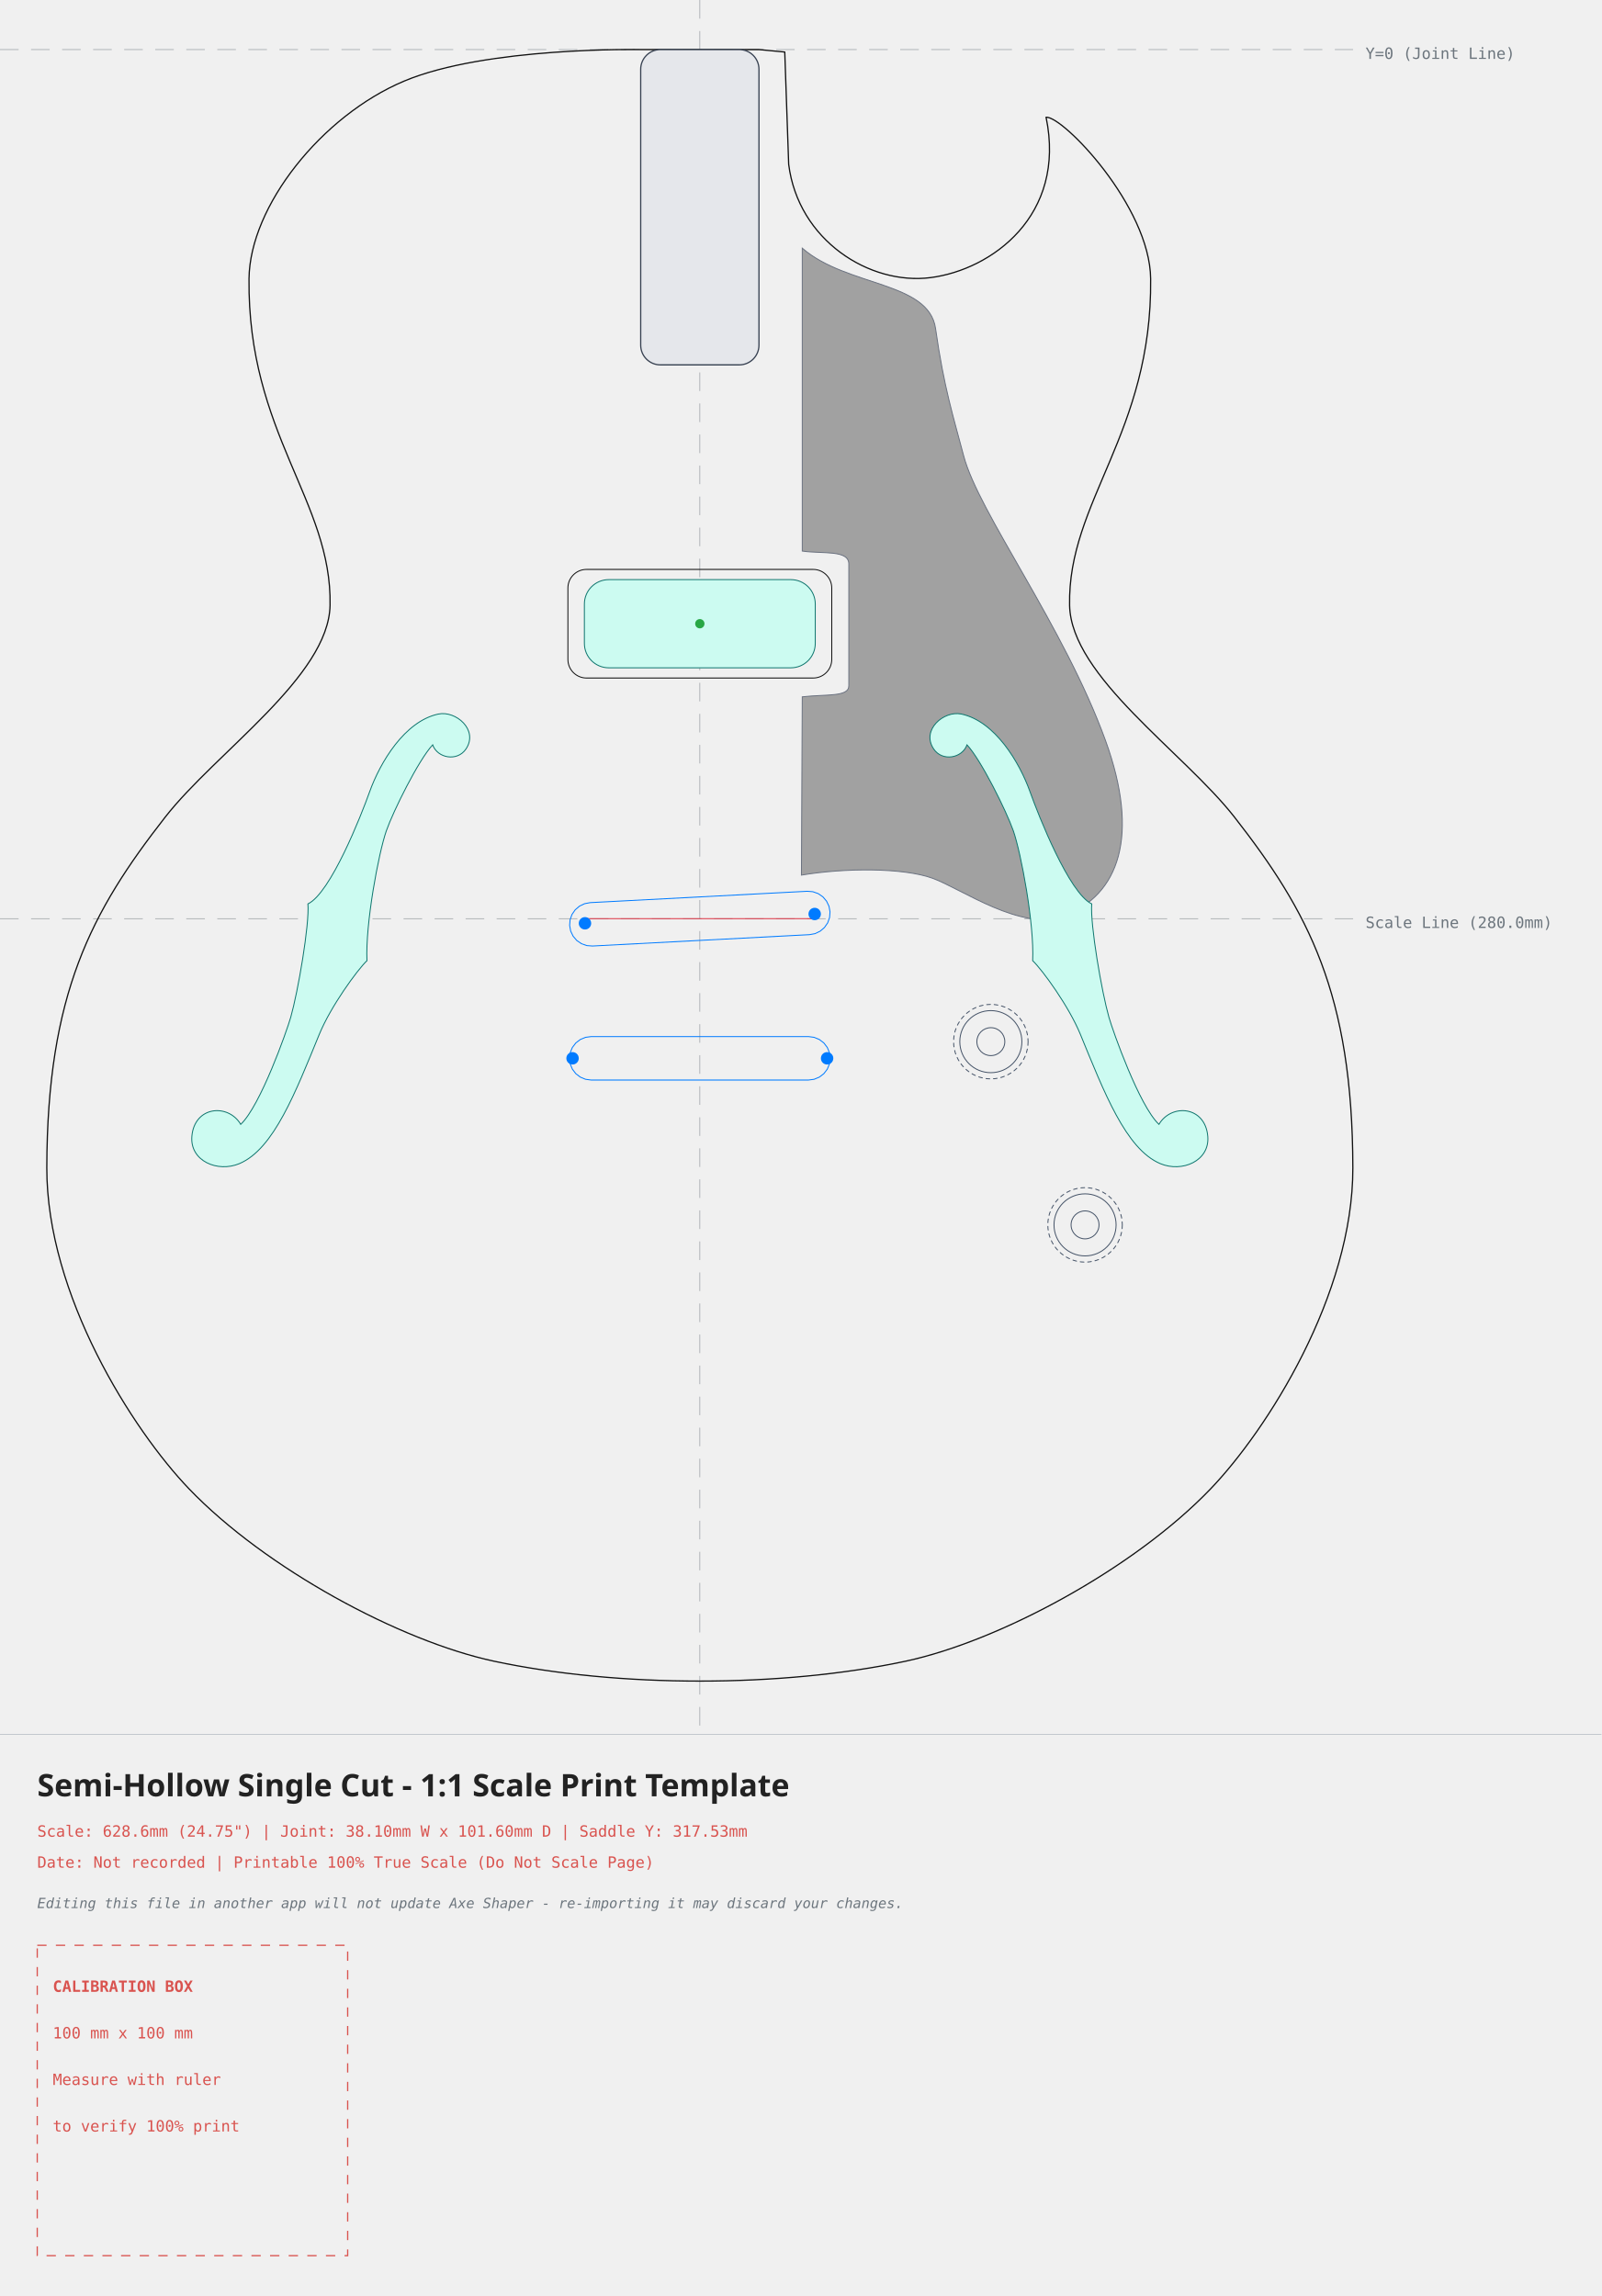
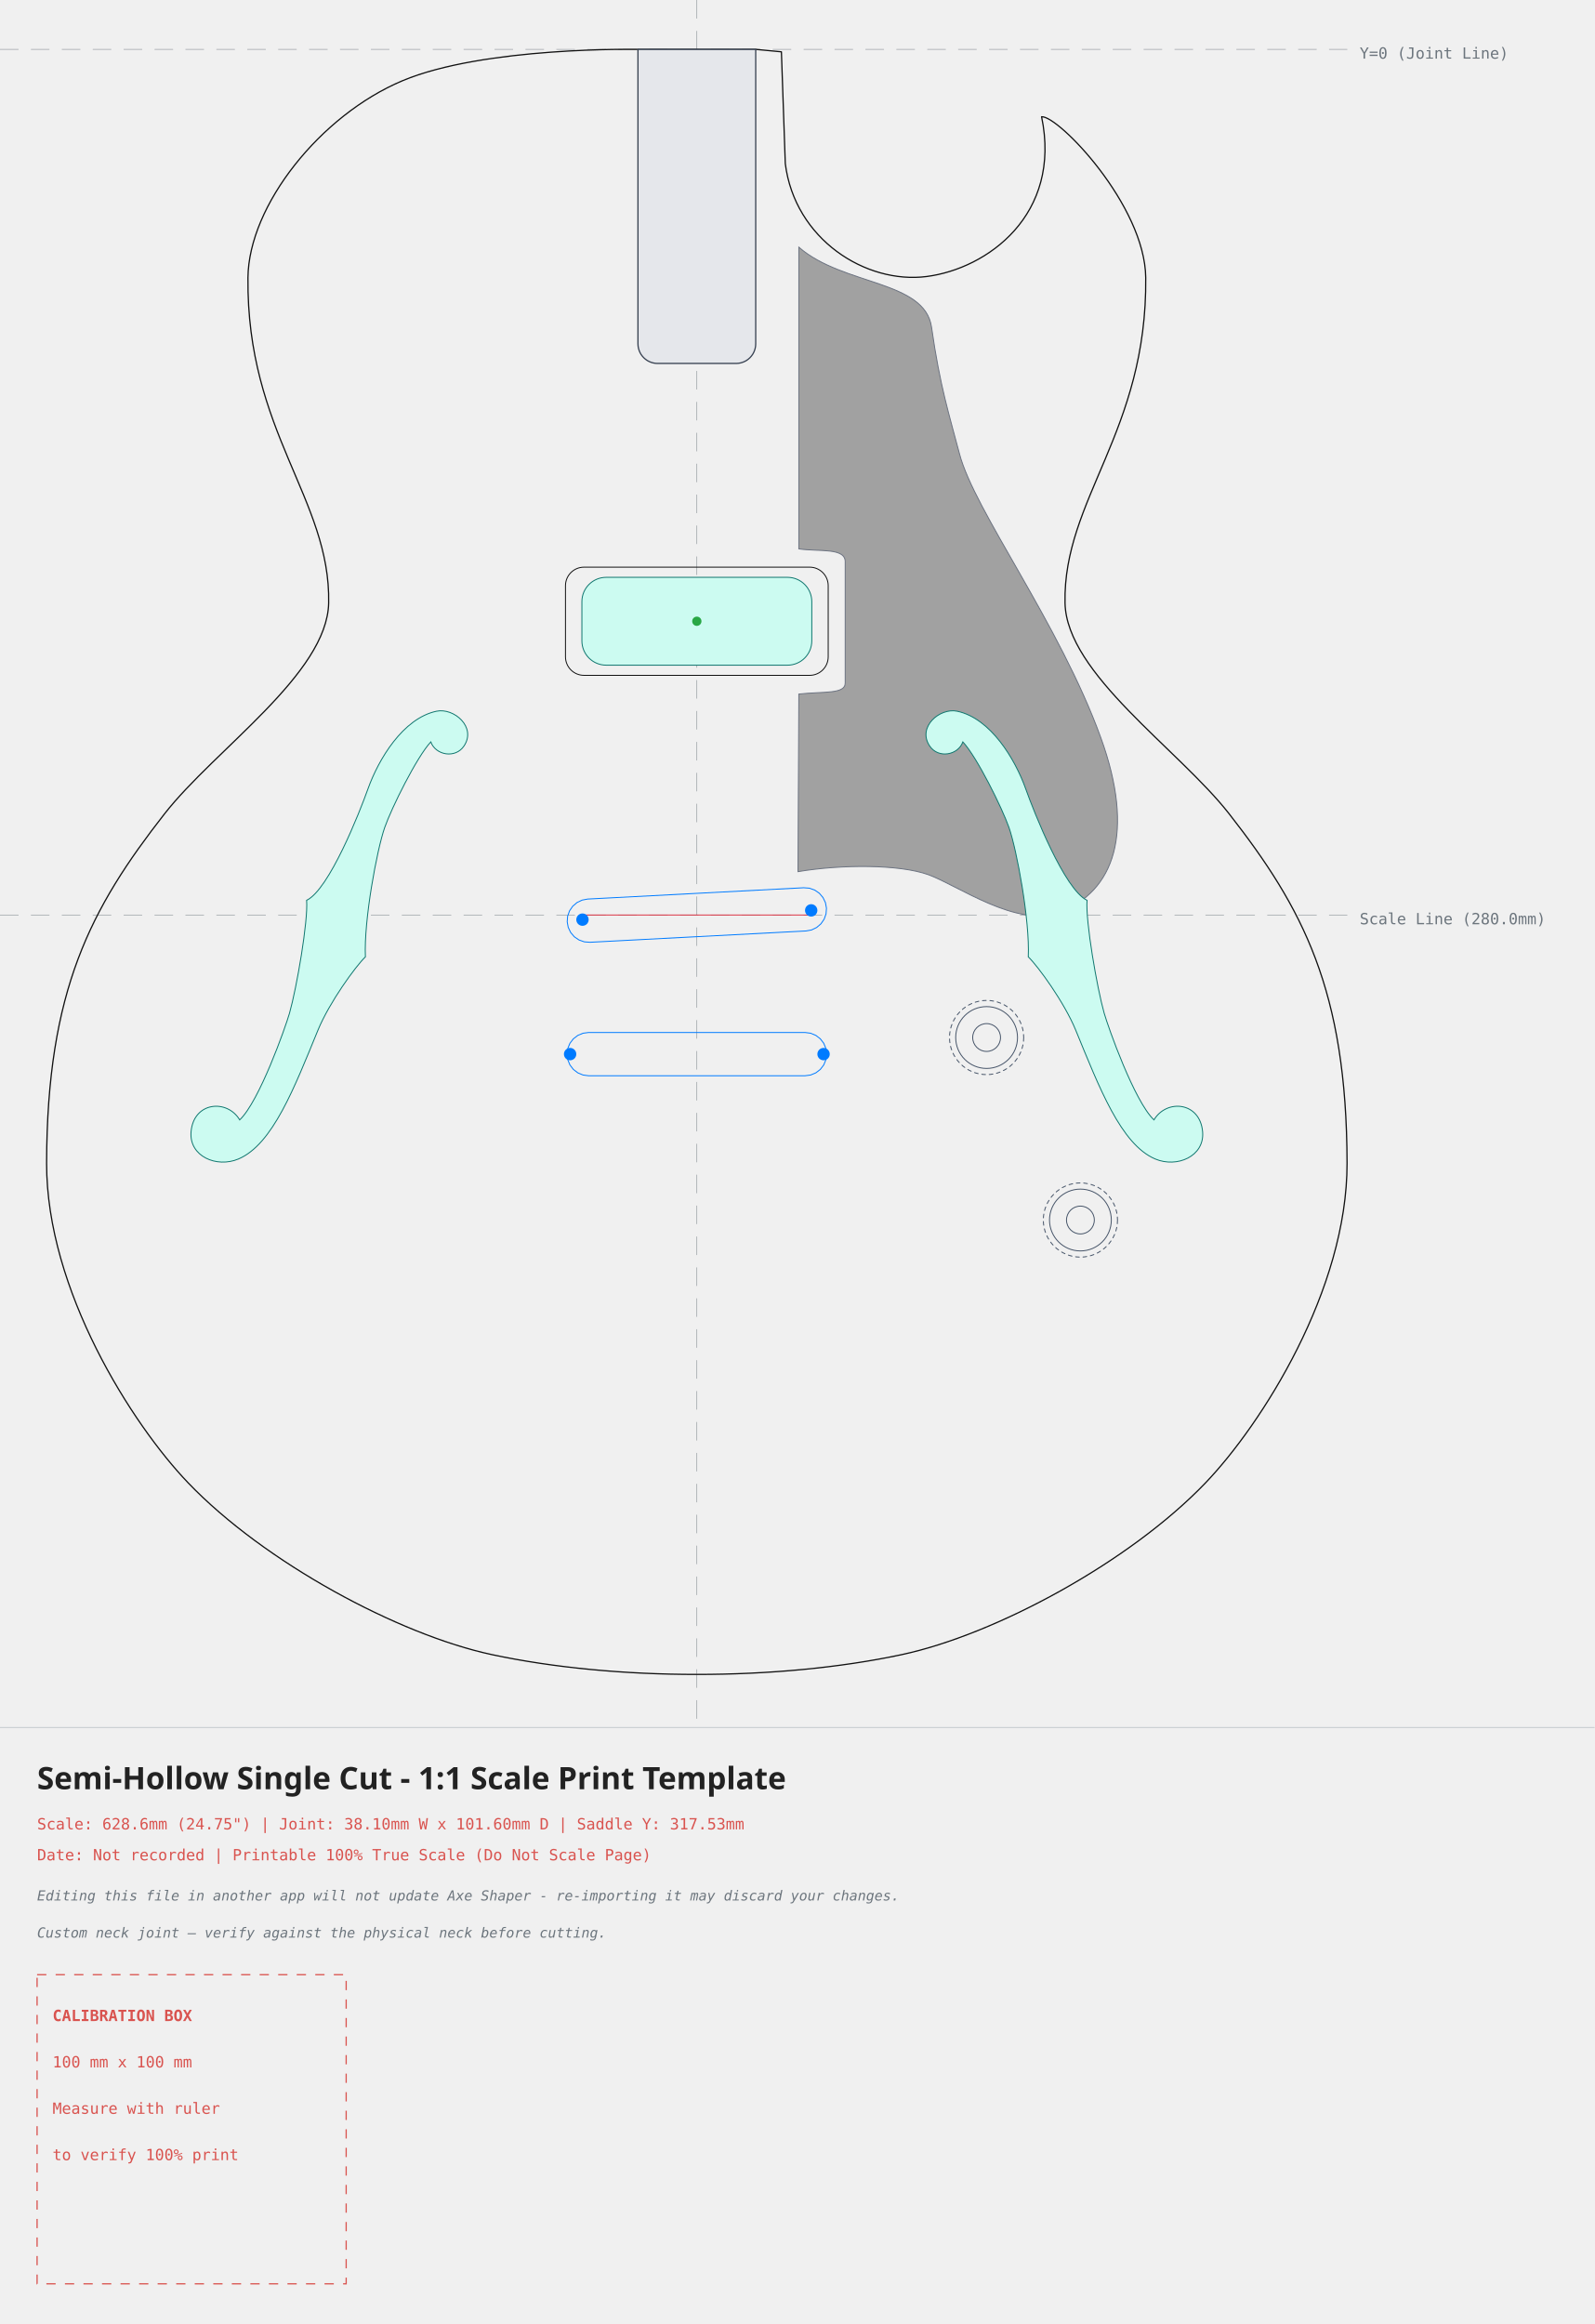
- <svg xmlns="http://www.w3.org/2000/svg" width="515.91mm" height="739.80mm" viewBox="-225.45 -15.97 515.91 739.80">
+ <svg xmlns="http://www.w3.org/2000/svg" width="515.91mm" height="751.80mm" viewBox="-225.45 -15.97 515.91 751.80">
  <style>
.outline{fill:none;stroke:#111;stroke-width:0.40;stroke-linecap:round;stroke-linejoin:round}
.edge-inset{fill:none;stroke:#555;stroke-width:0.30;stroke-dasharray:3 2}
.neck-pocket{fill:#e5e7eb;stroke:#374151;stroke-width:0.40}
.pickup-rout{fill:#ccfbf1;stroke:#0f766e;stroke-width:0.30}
.pickup-cover{fill:none;stroke:#111;stroke-width:0.30}
.control-outline{fill:none;stroke:#475569;stroke-width:0.30}
.control-body{fill:none;stroke:#475569;stroke-width:0.30;stroke-dasharray:1.20 1.20;stroke-linecap:round}
.control-slot{fill:none;stroke:#475569;stroke-width:0.6;stroke-linecap:round}
.control-lever{fill:none;stroke:#475569;stroke-width:0.8;stroke-linecap:round}
.control-cap{fill:none;stroke:#475569;stroke-width:0.30}
.bridge-rout{fill:none;stroke:#007bff;stroke-width:0.30}
.back-route{fill:#f3e8ff;stroke:#7e22ce;stroke-width:0.30;stroke-dasharray:3.00 2.00}
.front-route{fill:#ccfbf1;stroke:#0f766e;stroke-width:0.30}
.pickguard{fill:#fff;fill-opacity:0.35;stroke:#6b7280;stroke-width:0.30}
.center-axis{fill:none;stroke:#6c757d;stroke-width:0.20;stroke-dasharray:6 4;opacity:0.7}
.bridge-reference{fill:none;stroke:#dc3545;stroke-width:0.30}
.mounting-hole{fill:#007bff;stroke:none}
.calibration-box{fill:none;stroke:#d9534f;stroke-width:0.40;stroke-dasharray:3 3}
.band-rule{fill:none;stroke:#adb5bd;stroke-width:0.20}
.text-label{font-family:monospace,sans-serif;font-size:5px;fill:#d9534f}
.disclaimer-label{font-family:monospace,sans-serif;font-size:4.5px;font-style:italic;fill:#6c757d}
.axis-label{font-family:monospace,sans-serif;font-size:5px;fill:#6c757d}
.title-label{font-family:sans-serif;font-size:10px;font-weight:bold;fill:#222}
</style>
  <g id="guides">
    <line class="center-axis" x1="0" y1="-15.97" x2="0" y2="542.83" />
    <line class="center-axis" x1="-225.45" y1="0" x2="210.45" y2="0" />
    <text class="axis-label" x="214.45" y="3">Y=0 (Joint Line)</text>
    <line class="center-axis" x1="-225.45" y1="280.03" x2="210.45" y2="280.03" stroke="#007bff" />
    <text class="axis-label" x="214.45" y="283.03" fill="#007bff">Scale Line (280.0mm)</text>
  </g>
  <g id="body">
    <path class="outline" d="M -19.05 0.00 C -19.05 0.00, -68.80 -0.97, -95.29 10.17 C -121.77 21.31, -144.99 50.45, -145.23 73.85 C -145.74 123.70, -118.44 145.52, -119.12 179.09 C -119.59 202.04, -155.80 226.29, -172.22 247.30 C -195.99 277.73, -210.27 304.26, -210.37 360.32 C -210.45 401.34, -182.67 444.84, -164.57 463.73 C -139.93 489.44, -96.53 512.83, -66.26 519.30 C -26.29 527.83, 26.29 527.83, 66.26 519.30 C 96.53 512.83, 139.93 489.44, 164.57 463.73 C 182.67 444.84, 210.45 401.34, 210.37 360.32 C 210.27 304.26, 195.99 277.73, 172.22 247.30 C 155.80 226.29, 119.59 202.04, 119.12 179.09 C 118.44 145.52, 145.74 123.70, 145.23 73.85 C 144.99 50.45, 116.93 21.38, 111.54 21.80 C 118.13 53.50, 93.98 70.96, 74.34 73.48 C 54.70 76.00, 31.70 61.48, 28.62 36.97 C 28.62 36.97, 27.36 0.79, 27.36 0.79 C 27.36 0.79, 19.05 0.00, 19.05 0.00 C 19.05 0.00, -19.05 0.00, -19.05 0.00 Z" />
  </g>
  <g id="pickguards">
    <path class="pickguard" style="fill:#111111" d="M 117.31 279.17 C 103.61 284.36, 84.37 270.41, 74.93 267.00 C 65.50 263.59, 46.67 263.66, 32.73 266.00 C 32.73 266.00, 33.00 208.55, 33.00 208.55 C 40.96 207.67, 48.00 208.65, 48.00 205.00 C 48.00 205.00, 48.00 166.00, 48.00 166.00 C 48.28 161.03, 39.53 162.58, 33.00 161.59 C 33.00 161.59, 33.00 64.00, 33.00 64.00 C 47.41 76.51, 73.76 74.61, 75.94 89.90 C 78.68 109.16, 81.72 118.43, 84.99 130.89 C 89.81 149.28, 117.30 185.70, 130.70 222.67 C 141.84 253.41, 134.99 272.47, 117.31 279.17 Z" />
  </g>
  <g id="front-routes">
    <path class="front-route" d="M -148.32 358.96 C -155.33 361.92, -164.30 358.13, -163.64 350.18 C -162.82 340.39, -151.94 339.50, -147.90 346.31 C -141.56 340.34, -133.07 316.27, -131.79 311.80 C -129.47 303.65, -125.71 281.91, -126.25 275.28 C -118.97 271.81, -109.12 246.85, -106.39 239.19 C -102.99 229.68, -95.11 216.44, -84.26 214.11 C -78.62 212.90, -71.20 219.23, -75.34 225.37 C -78.12 229.50, -84.52 228.36, -86.07 224.03 C -90.63 228.93, -98.78 245.41, -100.99 251.73 C -103.51 258.96, -107.77 281.79, -107.23 293.57 C -110.39 296.60, -118.88 308.27, -122.58 317.28 C -130.19 335.79, -137.20 354.26, -148.32 358.96 Z" />
    <path class="front-route" d="M 122.58 317.28 C 118.88 308.27, 110.39 296.60, 107.23 293.57 C 107.77 281.79, 103.51 258.96, 100.99 251.73 C 98.78 245.41, 90.63 228.93, 86.07 224.03 C 84.52 228.36, 78.12 229.50, 75.34 225.37 C 71.20 219.23, 78.62 212.90, 84.26 214.11 C 95.11 216.44, 102.99 229.68, 106.39 239.19 C 109.12 246.85, 118.97 271.81, 126.25 275.28 C 125.71 281.91, 129.47 303.65, 131.79 311.80 C 133.07 316.27, 141.56 340.34, 147.90 346.31 C 151.94 339.50, 162.82 340.39, 163.64 350.18 C 164.30 358.13, 155.33 361.92, 148.32 358.96 C 137.20 354.26, 130.19 335.79, 122.58 317.28 Z" />
  </g>
  <g id="neck-pocket">
-     <rect class="neck-pocket" x="-19.05" y="0" width="38.10" height="101.60" rx="6.35" />
+     <path class="neck-pocket" d="M -19.05 0.00 L 19.05 0.00 L 19.05 95.25 L 19.01 95.96 L 18.89 96.66 L 18.69 97.35 L 18.42 98.01 L 18.08 98.63 L 17.66 99.21 L 17.19 99.74 L 16.66 100.21 L 16.08 100.63 L 15.46 100.97 L 14.80 101.24 L 14.11 101.44 L 13.41 101.56 L 12.70 101.60 L -12.70 101.60 L -13.41 101.56 L -14.11 101.44 L -14.80 101.24 L -15.46 100.97 L -16.08 100.63 L -16.66 100.21 L -17.19 99.74 L -17.66 99.21 L -18.08 98.63 L -18.42 98.01 L -18.69 97.35 L -18.89 96.66 L -19.01 95.96 L -19.05 95.25 Z" />
  </g>
  <g id="pickups">
    <g transform="rotate(0.00 0.00 185.00)">
      <path class="pickup-rout" d="M -29.31 170.79 C -29.31 170.79, 29.31 170.79, 29.31 170.79 C 33.68 170.79, 37.19 174.30, 37.19 178.67 C 37.19 178.67, 37.19 191.33, 37.19 191.33 C 37.19 195.70, 33.68 199.21, 29.31 199.21 C 29.31 199.21, -29.31 199.21, -29.31 199.21 C -33.68 199.21, -37.19 195.70, -37.19 191.33 C -37.19 191.33, -37.19 178.67, -37.19 178.67 C -37.19 174.30, -33.68 170.79, -29.31 170.79 Z" />
      <rect class="pickup-cover" x="-42.50" y="167.50" width="85.00" height="35.00" rx="6.00" ry="6.00" />
      <circle cx="0.00" cy="185.00" r="1.5" fill="#28a745" />
    </g>
  </g>
  <g id="control-knobs">
    <g transform="translate(93.75 319.66)" data-knob-style="generic">
      <circle class="control-body" cx="0" cy="0" r="12.00" />
      <circle class="control-outline" cx="0" cy="0" r="10.00" />
      <circle class="control-outline" cx="0" cy="0" r="4.50" />
    </g>
    <g transform="translate(124.10 378.70)" data-knob-style="generic">
      <circle class="control-body" cx="0" cy="0" r="12.00" />
      <circle class="control-outline" cx="0" cy="0" r="10.00" />
      <circle class="control-outline" cx="0" cy="0" r="4.50" />
    </g>
  </g>
  <g id="bridge">
    <path class="bridge-rout" d="M -41.94 282.23 L -41.80 280.41 L -41.19 278.69 L -40.15 277.18 L -38.76 275.99 L -37.12 275.21 L -35.32 274.87 L 34.59 271.21 L 36.41 271.35 L 38.13 271.96 L 39.64 273.00 L 40.82 274.39 L 41.61 276.04 L 41.94 277.83 L 41.80 279.66 L 41.19 281.38 L 40.15 282.88 L 38.76 284.07 L 37.12 284.86 L 35.32 285.19 L -34.59 288.85 L -36.41 288.71 L -38.13 288.10 L -39.64 287.07 L -40.82 285.68 L -41.61 284.03 Z" />
    <path class="bridge-rout" d="M -42.00 325.03 L -41.76 323.22 L -41.06 321.53 L -39.95 320.08 L -38.50 318.97 L -36.81 318.27 L -35.00 318.03 L 35.00 318.03 L 36.81 318.27 L 38.50 318.97 L 39.95 320.08 L 41.06 321.53 L 41.76 323.22 L 42.00 325.03 L 41.76 326.84 L 41.06 328.53 L 39.95 329.98 L 38.50 331.09 L 36.81 331.79 L 35.00 332.03 L -35.00 332.03 L -36.81 331.79 L -38.50 331.09 L -39.95 329.98 L -41.06 328.53 L -41.76 326.84 Z" />
    <line class="bridge-reference" x1="-37.00" y1="280.03" x2="37.00" y2="280.03" />
    <circle class="mounting-hole" cx="-37.00" cy="281.53" r="2" />
    <circle class="mounting-hole" cx="37.00" cy="278.53" r="2" />
    <circle class="mounting-hole" cx="-41.00" cy="325.03" r="2" />
    <circle class="mounting-hole" cx="41.00" cy="325.03" r="2" />
  </g>
  <g id="information-band">
    <line class="band-rule" x1="-225.45" y1="542.83" x2="290.45" y2="542.83" />
    <text class="title-label" x="-213.45" y="562.83">Semi-Hollow Single Cut - 1:1 Scale Print Template</text>
    <text class="text-label" x="-213.45" y="575.83">Scale: 628.6mm (24.75") | Joint: 38.10mm W x 101.60mm D | Saddle Y: 317.53mm</text>
    <text class="text-label" x="-213.45" y="585.83">Date: Not recorded | Printable 100% True Scale (Do Not Scale Page)</text>
    <text class="disclaimer-label" x="-213.45" y="598.83">Editing this file in another app will not update Axe Shaper - re-importing it may discard your changes.</text>
-     <g id="calibration" transform="translate(-213.45 610.83)">
+     <text class="disclaimer-label" x="-213.45" y="610.83">Custom neck joint — verify against the physical neck before cutting.</text>
+     <g id="calibration" transform="translate(-213.45 622.83)">
      <rect class="calibration-box" x="0" y="0" width="100" height="100" />
      <text class="text-label" x="5" y="15" font-weight="bold">CALIBRATION BOX</text>
      <text class="text-label" x="5" y="30">100 mm x 100 mm</text>
      <text class="text-label" x="5" y="45">Measure with ruler</text>
      <text class="text-label" x="5" y="60">to verify 100% print</text>
    </g>
  </g>
</svg>
